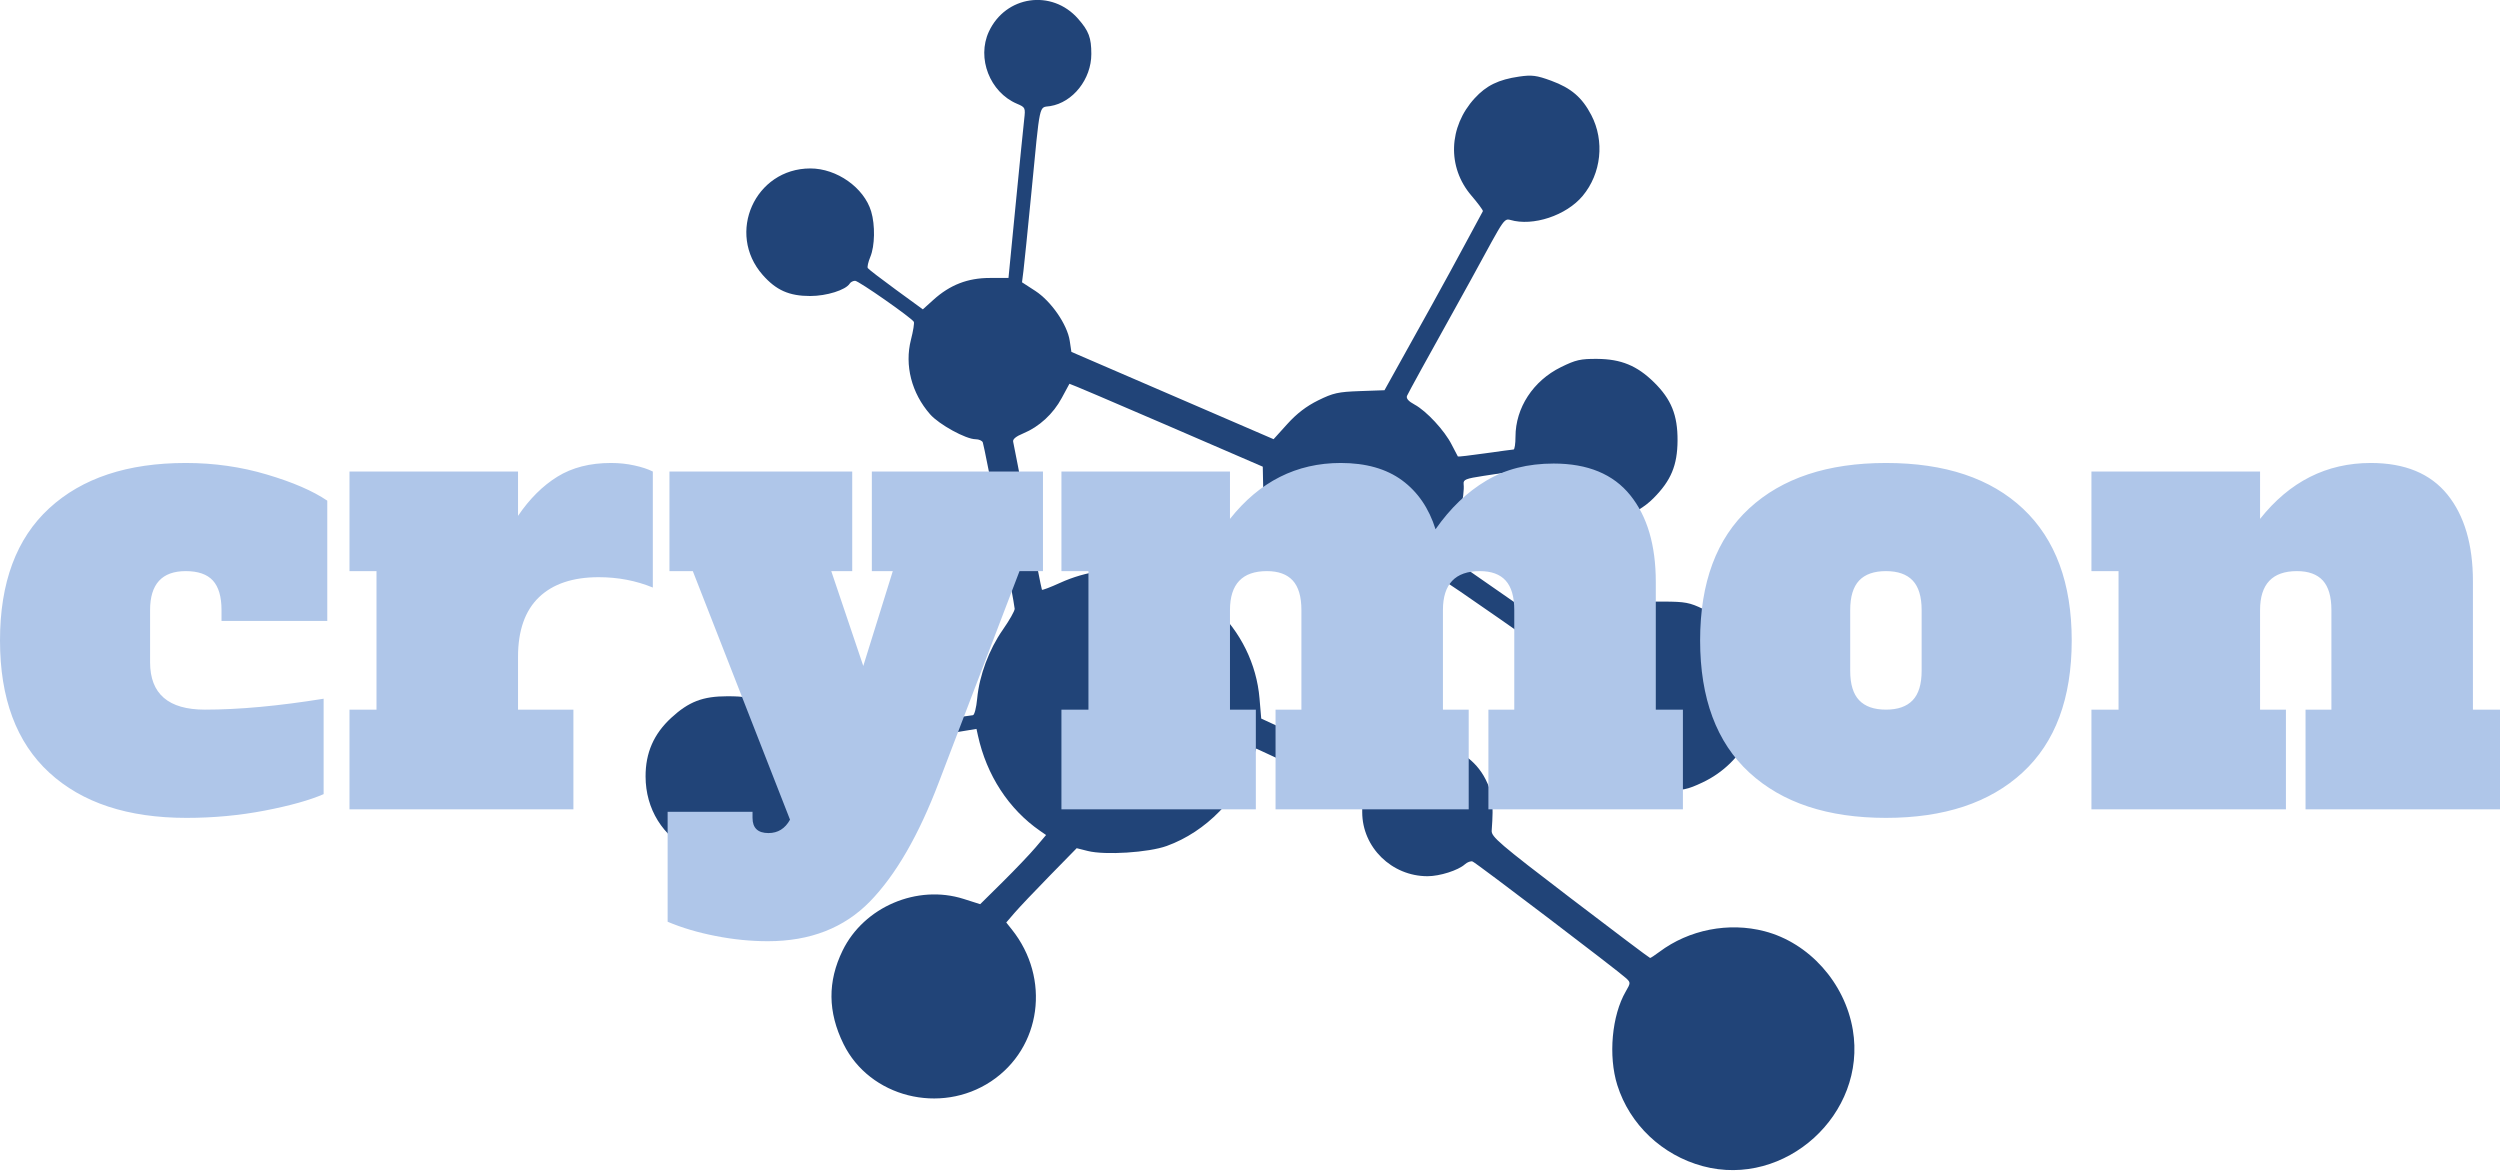
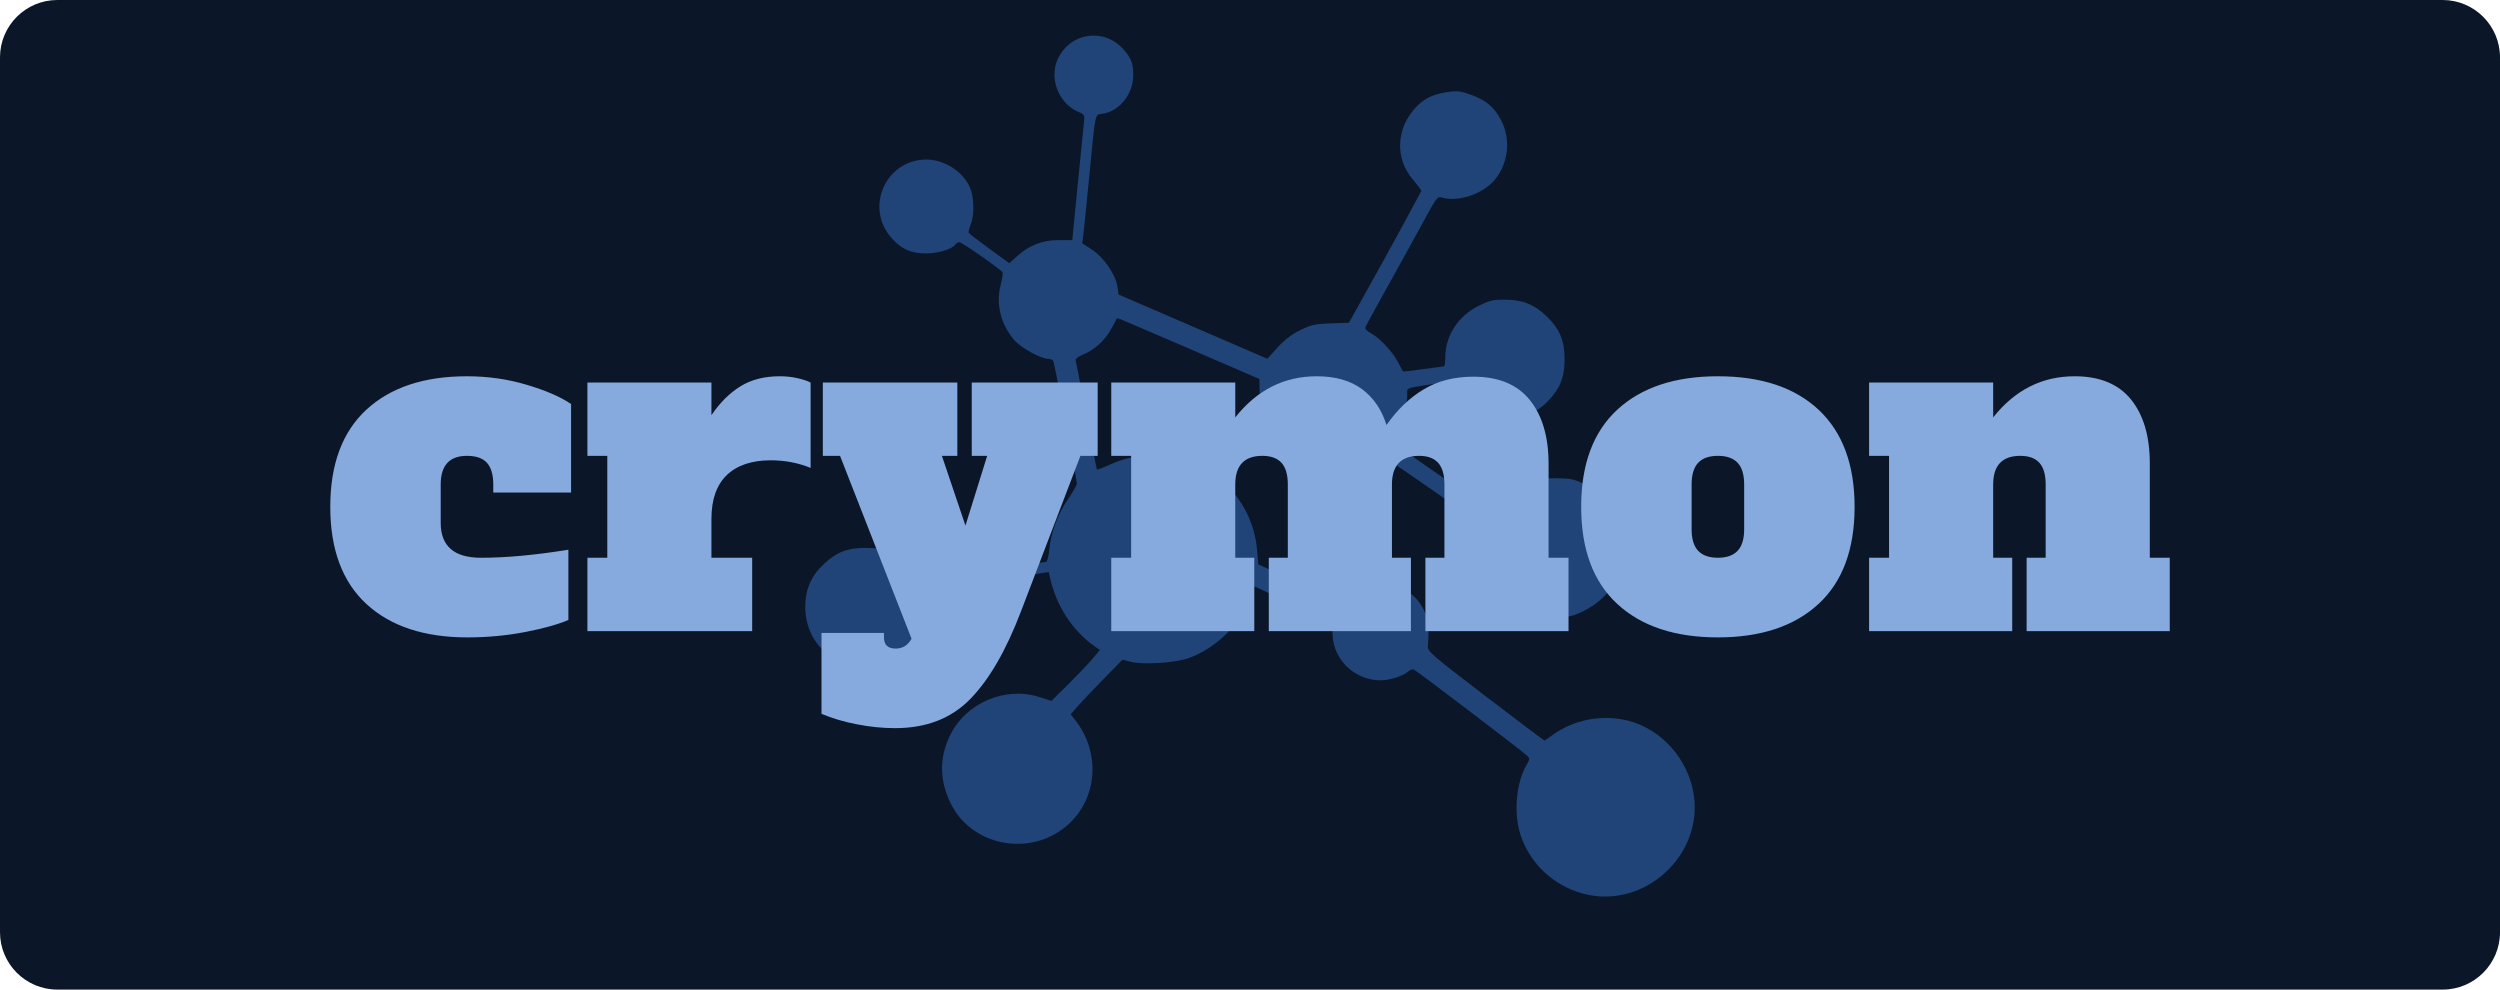
- <svg xmlns="http://www.w3.org/2000/svg" width="256.38" height="120" preserveAspectRatio="xMidYMid" version="1.1" viewBox="61.959 5.6 256.38 120">
+ <svg xmlns="http://www.w3.org/2000/svg" width="348.45" height="137.93" preserveAspectRatio="xMidYMid" version="1.1" viewBox="61.959 5.6 348.45 137.93">
  <defs>
    <filter id="editing-jagged-46-1" x="0" y="0" width="1" height="1">
      <feTurbulence baseFrequency="0" result="turb" seed="1" />
      <feDisplacementMap in="SourceGraphic" in2="turb" />
    </filter>
  </defs>
-   <g transform="translate(-1.7188e-4)">
-     <path d="m236.58 125.19c-4.172-1.124-7.494-4.274-8.763-8.31-0.939-2.986-0.563-7.145 0.869-9.607 0.501-0.862 0.503-0.91 0.045-1.345-0.742-0.705-15.371-11.829-15.749-11.976-0.186-0.072-0.545 0.058-0.799 0.287-0.681 0.616-2.573 1.218-3.829 1.218-3.675 0-6.696-2.963-6.696-6.567v-1.485l-10.872-5.038-0.295 0.853c-1.449 4.185-4.837 7.671-8.879 9.135-1.867 0.677-6.327 0.961-8.095 0.516l-1.141-0.287-2.753 2.812c-1.514 1.547-3.139 3.261-3.612 3.81l-0.859 0.997 0.564 0.706c4.016 5.027 3.044 12.159-2.126 15.59-5.195 3.448-12.446 1.612-15.125-3.83-1.618-3.286-1.648-6.414-0.092-9.593 2.189-4.474 7.647-6.802 12.404-5.291l1.703 0.541 2.312-2.287c1.272-1.258 2.792-2.853 3.378-3.546l1.066-1.26-0.627-0.434c-3.208-2.225-5.471-5.7-6.362-9.774l-0.147-0.674-8.458 1.388c-4.652 0.763-8.546 1.391-8.655 1.394-0.108 0.004-0.197 0.87-0.197 1.925 0 1.067-0.185 2.462-0.417 3.143-0.54 1.584-2.444 3.689-4.14 4.578-1.159 0.607-1.654 0.702-3.697 0.706-1.972 4e-3 -2.57-0.099-3.648-0.63-2.962-1.458-4.715-4.285-4.724-7.621-7e-3 -2.433 0.838-4.367 2.633-6.021 1.797-1.656 3.236-2.21 5.74-2.21 1.787 2.25e-4 2.321 0.112 3.617 0.759 1.531 0.764 3.103 2.241 3.641 3.421 0.209 0.458 0.443 0.602 0.84 0.512 0.82-0.185 16.766-2.749 17.094-2.749 0.156 0 0.353-0.758 0.441-1.7 0.222-2.378 1.214-5.039 2.636-7.074 0.666-0.953 1.211-1.915 1.211-2.137 0-0.465-3.085-16.569-3.269-17.063-0.067-0.18-0.401-0.328-0.743-0.328-0.989 0-3.74-1.508-4.659-2.555-1.905-2.17-2.639-5.026-1.966-7.653 0.23-0.898 0.362-1.724 0.292-1.836-0.27-0.437-5.663-4.204-6.019-4.204-0.207 0-0.458 0.13-0.556 0.289-0.404 0.654-2.369 1.272-4.045 1.272-2.162 0-3.493-0.59-4.878-2.163-3.759-4.27-0.794-10.907 4.878-10.92 2.717-6e-3 5.516 1.97 6.247 4.41 0.42 1.403 0.38 3.54-0.087 4.659-0.215 0.515-0.332 1.032-0.26 1.149 0.072 0.117 1.373 1.117 2.889 2.223l2.758 2.01 1.074-0.97c1.707-1.542 3.527-2.249 5.788-2.249h1.92l0.735-7.519c0.404-4.136 0.798-8.071 0.876-8.746 0.137-1.194 0.117-1.237-0.745-1.603-2.774-1.178-4.136-4.674-2.879-7.39 1.713-3.7 6.463-4.386 9.153-1.322 1.097 1.249 1.356 1.941 1.356 3.615 0 2.578-1.891 4.969-4.226 5.342-1.175 0.188-0.995-0.647-1.934 9.005-0.357 3.675-0.717 7.218-0.799 7.872l-0.15 1.19 1.358 0.88c1.63 1.056 3.287 3.456 3.537 5.123l0.17 1.135 20.735 8.952 1.411-1.56c0.971-1.073 1.957-1.828 3.16-2.421 1.542-0.76 2.048-0.872 4.276-0.951l2.527-0.089 4.817-8.666c2.649-4.767 5.205-9.612 5.27-9.691 0.064-0.079-0.627-0.964-1.179-1.608-2.491-2.905-2.351-7.037 0.337-9.974 1.2-1.311 2.449-1.92 4.564-2.226 1.304-0.189 1.79-0.126 3.29 0.425 2.047 0.753 3.164 1.71 4.108 3.521 1.385 2.657 1.031 5.985-0.882 8.287-1.672 2.012-5.103 3.152-7.424 2.467-0.802-0.237-0.769 0.296-5.583 8.93-2.672 4.792-4.926 8.892-5.009 9.11-0.103 0.268 0.149 0.559 0.775 0.896 1.216 0.655 3.078 2.664 3.806 4.108 0.319 0.633 0.605 1.18 0.635 1.216 0.03 0.036 1.283-0.109 2.785-0.323 1.502-0.213 2.818-0.39 2.927-0.393 0.108-0.003 0.197-0.593 0.197-1.312 0-2.956 1.811-5.732 4.654-7.131 1.53-0.753 2.011-0.863 3.727-0.85 2.448 0.018 4.085 0.693 5.821 2.397 1.773 1.741 2.431 3.369 2.417 5.973-0.015 2.546-0.668 4.111-2.475 5.924-3.762 3.775-10.701 2.764-13.115-1.912-0.451-0.874-0.581-0.954-1.354-0.835-0.47 0.072-1.798 0.275-2.951 0.45-1.837 0.279-2.09 0.382-2.043 0.835 0.124 1.189-0.519 3.951-1.262 5.423-0.438 0.869-0.7 1.667-0.581 1.775 0.246 0.223 12.88 8.976 13.388 9.275 0.213 0.126 0.802-0.321 1.658-1.257 0.874-0.957 1.923-1.745 3.071-2.31 1.606-0.79 1.94-0.857 4.238-0.849 2.205 0.008 2.676 0.097 4.061 0.768 1.99 0.963 3.754 2.724 4.738 4.729 0.696 1.419 0.77 1.82 0.77 4.189-5e-5 2.341-0.079 2.78-0.736 4.119-1.014 2.065-2.726 3.742-4.84 4.74-1.564 0.738-2.013 0.83-3.99 0.816-3.115-0.023-4.865-0.736-6.967-2.837-1.165-1.165-1.756-2.019-2.193-3.168-0.589-1.548-0.822-4.053-0.535-5.759 0.128-0.761-0.05-0.905-7.179-5.87-6.725-4.683-7.354-5.062-7.862-4.745-4.762 2.977-10.089 2.469-13.611-1.296-1.99-2.127-2.653-3.82-2.715-6.932l-0.051-2.589-9.896-4.278c-5.443-2.353-9.912-4.254-9.932-4.224-0.02 0.03-0.374 0.686-0.788 1.458-0.872 1.628-2.318 2.958-3.942 3.628-0.762 0.314-1.108 0.602-1.039 0.864 0.057 0.216 0.727 3.695 1.488 7.731 0.761 4.036 1.418 7.385 1.461 7.443 0.043 0.058 0.875-0.258 1.849-0.702 5.406-2.465 11.561-1.48 15.895 2.543 2.633 2.444 4.273 5.78 4.57 9.296l0.175 2.071 11.526 5.337 0.753-0.753c3.202-3.202 8.684-2.366 10.723 1.636 0.724 1.421 0.842 2.406 0.633 5.275-0.046 0.628 0.78 1.335 8.038 6.879 4.449 3.398 8.142 6.179 8.207 6.179 0.065 0 0.493-0.281 0.952-0.625 3.04-2.279 7.104-3.076 10.788-2.116 4.567 1.19 8.236 5.287 9.049 10.105 1.457 8.639-6.936 16.261-15.396 13.983z" fill="#214478" stroke-width=".262" />
-     <path transform="matrix(.98598 0 0 .97366 15.415 12.838)" d="m66.596 78.71q-9.15 0-14.27-4.77t-5.12-13.92 5.12-13.92 14.2-4.77q4.42 0 8.45 1.22 4.03 1.21 6.27 2.75v12.67h-11v-1.15q0-2.11-0.9-3.11-0.9-0.99-2.82-0.99-3.71 0-3.71 4.1v5.5q0 4.99 5.7 4.99 5.31 0 12.35-1.15v10.05q-2.18 0.96-6.11 1.73-3.94 0.77-8.16 0.77zm44.16-37.38q1.28 0 2.43 0.26 1.15 0.25 1.92 0.64v12.22q-2.62-1.09-5.63-1.09-4.03 0-6.21 2.11-2.18 2.12-2.18 6.28v5.56h5.76v10.5h-23.29v-10.5h2.81v-14.59h-2.81v-10.49h17.53v4.67q1.8-2.69 4.1-4.13t5.57-1.44zm27.13 0.9h17.8v10.49h-2.44l-8.38 22.21q-3.14 8.38-7.17 12.58-4.03 4.19-10.62 4.19-2.69 0-5.44-0.55-2.75-0.54-4.99-1.5v-11.58h8.83v0.64q0 1.6 1.66 1.6 1.47 0 2.24-1.41l-10.11-26.18h-2.43v-10.49h19.01v10.49h-2.18l3.33 9.99 3.07-9.99h-2.18zm81.54 25.08h2.82v10.5h-20.23v-10.5h2.69v-10.49q0-2.11-0.9-3.11-0.89-0.99-2.68-0.99-3.84 0-3.84 4.1v10.49h2.68v10.5h-20.09v-10.5h2.69v-10.49q0-2.11-0.9-3.11-0.9-0.99-2.69-0.99-3.84 0-3.84 4.1v10.49h2.69v10.5h-20.22v-10.5h2.81v-14.59h-2.81v-10.49h17.53v4.99q4.61-5.89 11.52-5.89 3.91 0 6.37 1.82 2.46 1.83 3.49 5.16 2.3-3.33 5.28-5.12 2.97-1.8 7.01-1.8 5.31 0 7.96 3.33 2.66 3.33 2.66 9.15zm23.94 11.4q-9.09 0-14.21-4.77t-5.12-13.92 5.12-13.92 14.21-4.77q9.21 0 14.27 4.83 5.05 4.83 5.05 13.86 0 9.15-5.12 13.92t-14.2 4.77zm0-11.4q1.85 0 2.78-0.99t0.93-3.1v-6.4q0-2.11-0.93-3.11-0.93-0.99-2.78-0.99-1.86 0-2.79 0.99-0.93 1-0.93 3.11v6.4q0 2.11 0.93 3.1t2.79 0.99zm61.05 0h2.82v10.5h-20.23v-10.5h2.69v-10.49q0-2.11-0.89-3.11-0.9-0.99-2.69-0.99-3.84 0-3.84 4.1v10.49h2.69v10.5h-20.23v-10.5h2.82v-14.59h-2.82v-10.49h17.54v4.99q4.61-5.89 11.52-5.89 5.31 0 7.97 3.33 2.65 3.33 2.65 9.15z" fill="#afc6e9" filter="url(#editing-jagged-46-1)" />
+   <g transform="translate(1.754 16.03)">
+     <rect x="60.205" y="-10.43" width="348.45" height="137.93" ry="7.998" fill="#0b1728" />
+     <g transform="translate(44.28 -11.065)">
+       <path d="m236.58 125.19c-4.172-1.124-7.494-4.274-8.763-8.31-0.939-2.986-0.563-7.145 0.869-9.607 0.501-0.862 0.503-0.91 0.045-1.345-0.742-0.705-15.371-11.829-15.749-11.976-0.186-0.072-0.545 0.058-0.799 0.287-0.681 0.616-2.573 1.218-3.829 1.218-3.675 0-6.696-2.963-6.696-6.567v-1.485l-10.872-5.038-0.295 0.853c-1.449 4.185-4.837 7.671-8.879 9.135-1.867 0.677-6.327 0.961-8.095 0.516l-1.141-0.287-2.753 2.812c-1.514 1.547-3.139 3.261-3.612 3.81l-0.859 0.997 0.564 0.706c4.016 5.027 3.044 12.159-2.126 15.59-5.195 3.448-12.446 1.612-15.125-3.83-1.618-3.286-1.648-6.414-0.092-9.593 2.189-4.474 7.647-6.802 12.404-5.291l1.703 0.541 2.312-2.287c1.272-1.258 2.792-2.853 3.378-3.546l1.066-1.26-0.627-0.434c-3.208-2.225-5.471-5.7-6.362-9.774l-0.147-0.674-8.458 1.388c-4.652 0.763-8.546 1.391-8.655 1.394-0.108 0.004-0.197 0.87-0.197 1.925 0 1.067-0.185 2.462-0.417 3.143-0.54 1.584-2.444 3.689-4.14 4.578-1.159 0.607-1.654 0.702-3.697 0.706-1.972 4e-3 -2.57-0.099-3.648-0.63-2.962-1.458-4.715-4.285-4.724-7.621-7e-3 -2.433 0.838-4.367 2.633-6.021 1.797-1.656 3.236-2.21 5.74-2.21 1.787 2.25e-4 2.321 0.112 3.617 0.759 1.531 0.764 3.103 2.241 3.641 3.421 0.209 0.458 0.443 0.602 0.84 0.512 0.82-0.185 16.766-2.749 17.094-2.749 0.156 0 0.353-0.758 0.441-1.7 0.222-2.378 1.214-5.039 2.636-7.074 0.666-0.953 1.211-1.915 1.211-2.137 0-0.465-3.085-16.569-3.269-17.063-0.067-0.18-0.401-0.328-0.743-0.328-0.989 0-3.74-1.508-4.659-2.555-1.905-2.17-2.639-5.026-1.966-7.653 0.23-0.898 0.362-1.724 0.292-1.836-0.27-0.437-5.663-4.204-6.019-4.204-0.207 0-0.458 0.13-0.556 0.289-0.404 0.654-2.369 1.272-4.045 1.272-2.162 0-3.493-0.59-4.878-2.163-3.759-4.27-0.794-10.907 4.878-10.92 2.717-6e-3 5.516 1.97 6.247 4.41 0.42 1.403 0.38 3.54-0.087 4.659-0.215 0.515-0.332 1.032-0.26 1.149 0.072 0.117 1.373 1.117 2.889 2.223l2.758 2.01 1.074-0.97c1.707-1.542 3.527-2.249 5.788-2.249h1.92l0.735-7.519c0.404-4.136 0.798-8.071 0.876-8.746 0.137-1.194 0.117-1.237-0.745-1.603-2.774-1.178-4.136-4.674-2.879-7.39 1.713-3.7 6.463-4.386 9.153-1.322 1.097 1.249 1.356 1.941 1.356 3.615 0 2.578-1.891 4.969-4.226 5.342-1.175 0.188-0.995-0.647-1.934 9.005-0.357 3.675-0.717 7.218-0.799 7.872l-0.15 1.19 1.358 0.88c1.63 1.056 3.287 3.456 3.537 5.123l0.17 1.135 20.735 8.952 1.411-1.56c0.971-1.073 1.957-1.828 3.16-2.421 1.542-0.76 2.048-0.872 4.276-0.951l2.527-0.089 4.817-8.666c2.649-4.767 5.205-9.612 5.27-9.691 0.064-0.079-0.627-0.964-1.179-1.608-2.491-2.905-2.351-7.037 0.337-9.974 1.2-1.311 2.449-1.92 4.564-2.226 1.304-0.189 1.79-0.126 3.29 0.425 2.047 0.753 3.164 1.71 4.108 3.521 1.385 2.657 1.031 5.985-0.882 8.287-1.672 2.012-5.103 3.152-7.424 2.467-0.802-0.237-0.769 0.296-5.583 8.93-2.672 4.792-4.926 8.892-5.009 9.11-0.103 0.268 0.149 0.559 0.775 0.896 1.216 0.655 3.078 2.664 3.806 4.108 0.319 0.633 0.605 1.18 0.635 1.216 0.03 0.036 1.283-0.109 2.785-0.323 1.502-0.213 2.818-0.39 2.927-0.393 0.108-0.003 0.197-0.593 0.197-1.312 0-2.956 1.811-5.732 4.654-7.131 1.53-0.753 2.011-0.863 3.727-0.85 2.448 0.018 4.085 0.693 5.821 2.397 1.773 1.741 2.431 3.369 2.417 5.973-0.015 2.546-0.668 4.111-2.475 5.924-3.762 3.775-10.701 2.764-13.115-1.912-0.451-0.874-0.581-0.954-1.354-0.835-0.47 0.072-1.798 0.275-2.951 0.45-1.837 0.279-2.09 0.382-2.043 0.835 0.124 1.189-0.519 3.951-1.262 5.423-0.438 0.869-0.7 1.667-0.581 1.775 0.246 0.223 12.88 8.976 13.388 9.275 0.213 0.126 0.802-0.321 1.658-1.257 0.874-0.957 1.923-1.745 3.071-2.31 1.606-0.79 1.94-0.857 4.238-0.849 2.205 0.008 2.676 0.097 4.061 0.768 1.99 0.963 3.754 2.724 4.738 4.729 0.696 1.419 0.77 1.82 0.77 4.189-5e-5 2.341-0.079 2.78-0.736 4.119-1.014 2.065-2.726 3.742-4.84 4.74-1.564 0.738-2.013 0.83-3.99 0.816-3.115-0.023-4.865-0.736-6.967-2.837-1.165-1.165-1.756-2.019-2.193-3.168-0.589-1.548-0.822-4.053-0.535-5.759 0.128-0.761-0.05-0.905-7.179-5.87-6.725-4.683-7.354-5.062-7.862-4.745-4.762 2.977-10.089 2.469-13.611-1.296-1.99-2.127-2.653-3.82-2.715-6.932l-0.051-2.589-9.896-4.278c-5.443-2.353-9.912-4.254-9.932-4.224-0.02 0.03-0.374 0.686-0.788 1.458-0.872 1.628-2.318 2.958-3.942 3.628-0.762 0.314-1.108 0.602-1.039 0.864 0.057 0.216 0.727 3.695 1.488 7.731 0.761 4.036 1.418 7.385 1.461 7.443 0.043 0.058 0.875-0.258 1.849-0.702 5.406-2.465 11.561-1.48 15.895 2.543 2.633 2.444 4.273 5.78 4.57 9.296l0.175 2.071 11.526 5.337 0.753-0.753c3.202-3.202 8.684-2.366 10.723 1.636 0.724 1.421 0.842 2.406 0.633 5.275-0.046 0.628 0.78 1.335 8.038 6.879 4.449 3.398 8.142 6.179 8.207 6.179 0.065 0 0.493-0.281 0.952-0.625 3.04-2.279 7.104-3.076 10.788-2.116 4.567 1.19 8.236 5.287 9.049 10.105 1.457 8.639-6.936 16.261-15.396 13.983z" fill="#214478" stroke-width=".262" />
+       <path transform="matrix(.98598 0 0 .97366 15.415 12.838)" d="m66.596 78.71q-9.15 0-14.27-4.77t-5.12-13.92 5.12-13.92 14.2-4.77q4.42 0 8.45 1.22 4.03 1.21 6.27 2.75v12.67h-11v-1.15q0-2.11-0.9-3.11-0.9-0.99-2.82-0.99-3.71 0-3.71 4.1v5.5q0 4.99 5.7 4.99 5.31 0 12.35-1.15v10.05q-2.18 0.96-6.11 1.73-3.94 0.77-8.16 0.77zm44.16-37.38q1.28 0 2.43 0.26 1.15 0.25 1.92 0.64v12.22q-2.62-1.09-5.63-1.09-4.03 0-6.21 2.11-2.18 2.12-2.18 6.28v5.56h5.76v10.5h-23.29v-10.5h2.81v-14.59h-2.81v-10.49h17.53v4.67q1.8-2.69 4.1-4.13t5.57-1.44zm27.13 0.9h17.8v10.49h-2.44l-8.38 22.21q-3.14 8.38-7.17 12.58-4.03 4.19-10.62 4.19-2.69 0-5.44-0.55-2.75-0.54-4.99-1.5v-11.58h8.83v0.64q0 1.6 1.66 1.6 1.47 0 2.24-1.41l-10.11-26.18h-2.43v-10.49h19.01v10.49h-2.18l3.33 9.99 3.07-9.99h-2.18zm81.54 25.08h2.82v10.5h-20.23v-10.5h2.69v-10.49q0-2.11-0.9-3.11-0.89-0.99-2.68-0.99-3.84 0-3.84 4.1v10.49h2.68v10.5h-20.09v-10.5h2.69v-10.49q0-2.11-0.9-3.11-0.9-0.99-2.69-0.99-3.84 0-3.84 4.1v10.49h2.69v10.5h-20.22v-10.5h2.81v-14.59h-2.81v-10.49h17.53v4.99q4.61-5.89 11.52-5.89 3.91 0 6.37 1.82 2.46 1.83 3.49 5.16 2.3-3.33 5.28-5.12 2.97-1.8 7.01-1.8 5.31 0 7.96 3.33 2.66 3.33 2.66 9.15zm23.94 11.4q-9.09 0-14.21-4.77t-5.12-13.92 5.12-13.92 14.21-4.77q9.21 0 14.27 4.83 5.05 4.83 5.05 13.86 0 9.15-5.12 13.92t-14.2 4.77zm0-11.4q1.85 0 2.78-0.99t0.93-3.1v-6.4q0-2.11-0.93-3.11-0.93-0.99-2.78-0.99-1.86 0-2.79 0.99-0.93 1-0.93 3.11v6.4q0 2.11 0.93 3.1t2.79 0.99zm61.05 0h2.82v10.5h-20.23v-10.5h2.69v-10.49q0-2.11-0.89-3.11-0.9-0.99-2.69-0.99-3.84 0-3.84 4.1v10.49h2.69v10.5h-20.23v-10.5h2.82v-14.59h-2.82v-10.49h17.54v4.99q4.61-5.89 11.52-5.89 5.31 0 7.97 3.33 2.65 3.33 2.65 9.15z" fill="#87aade" filter="url(#editing-jagged-46-1)" />
+     </g>
  </g>
</svg>
